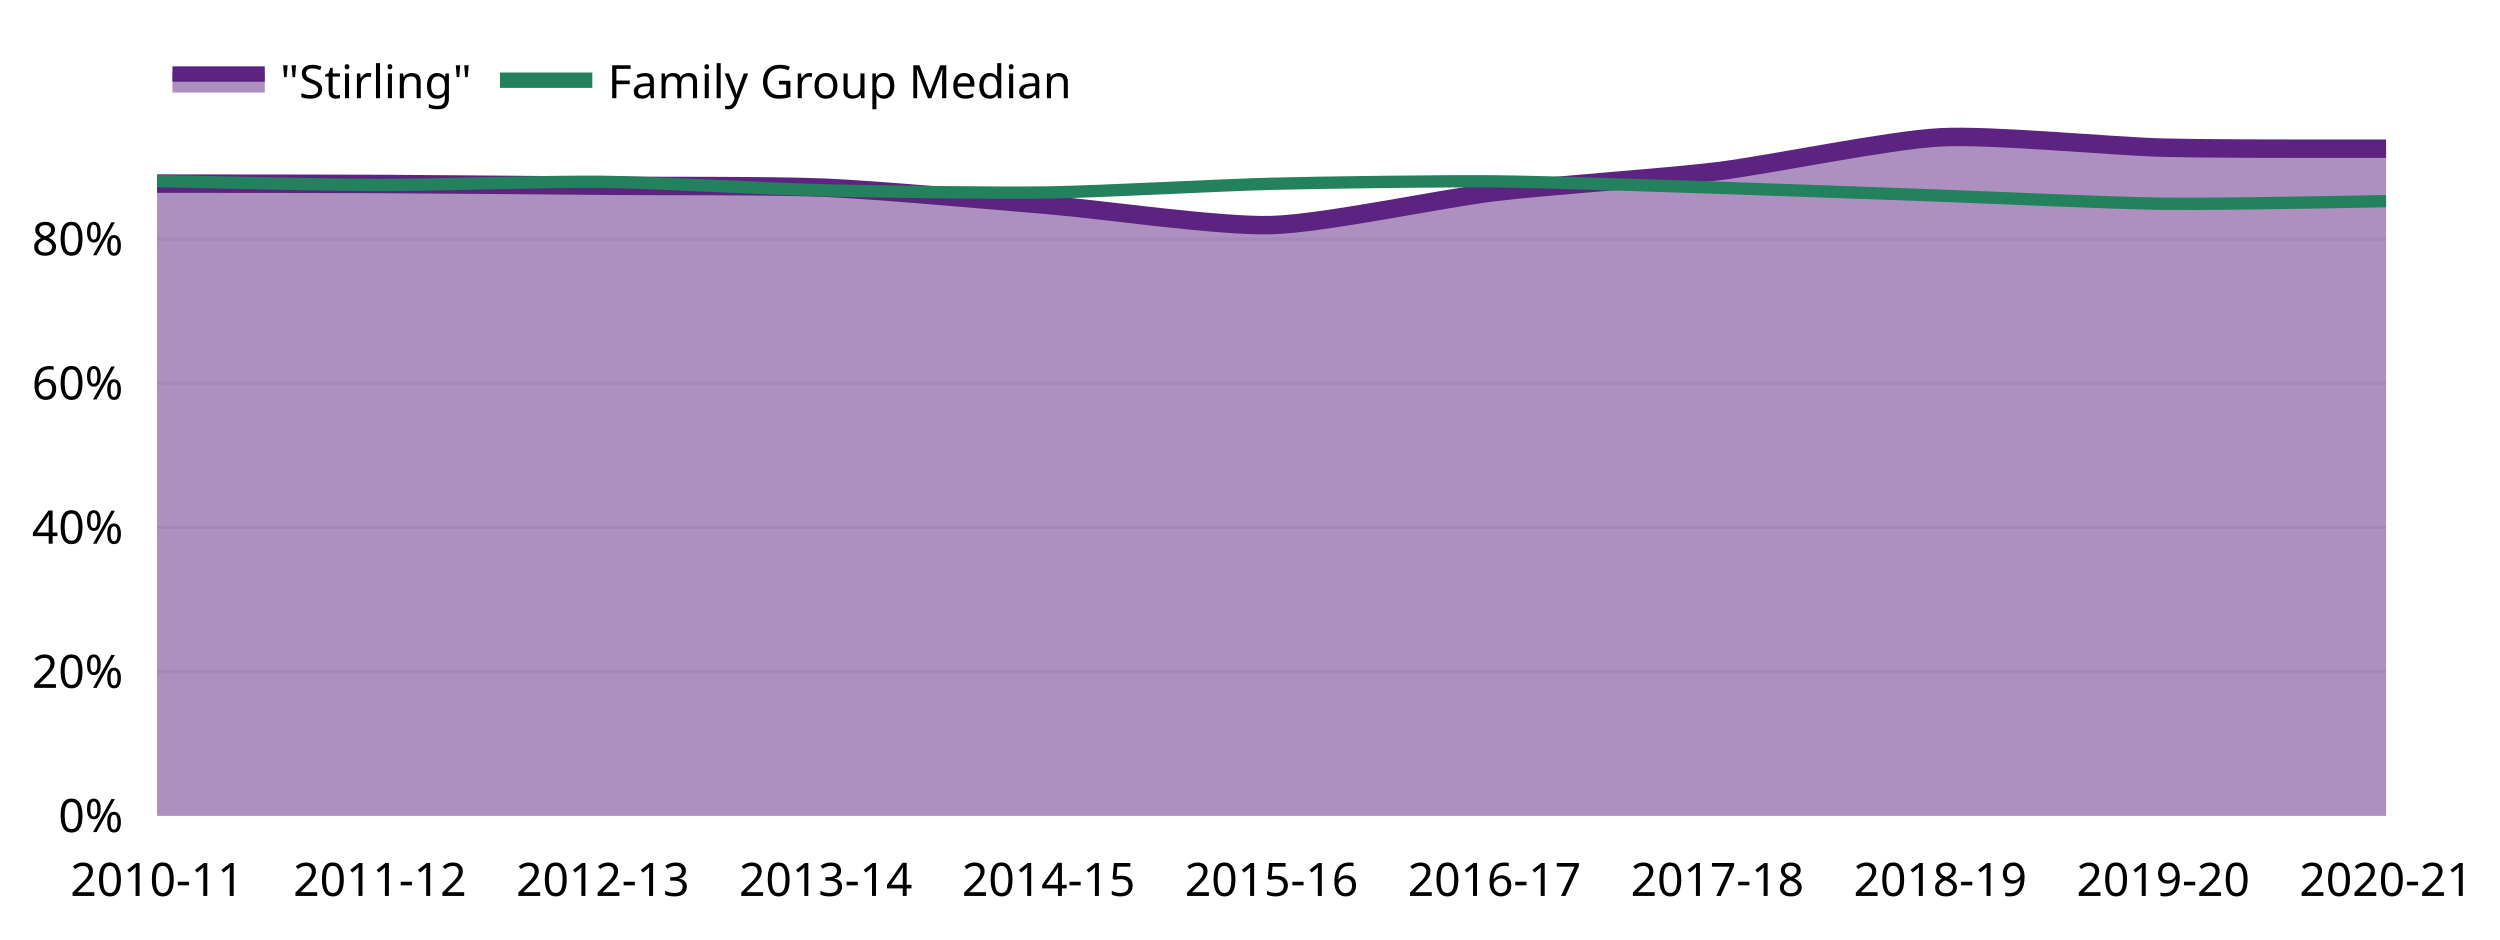
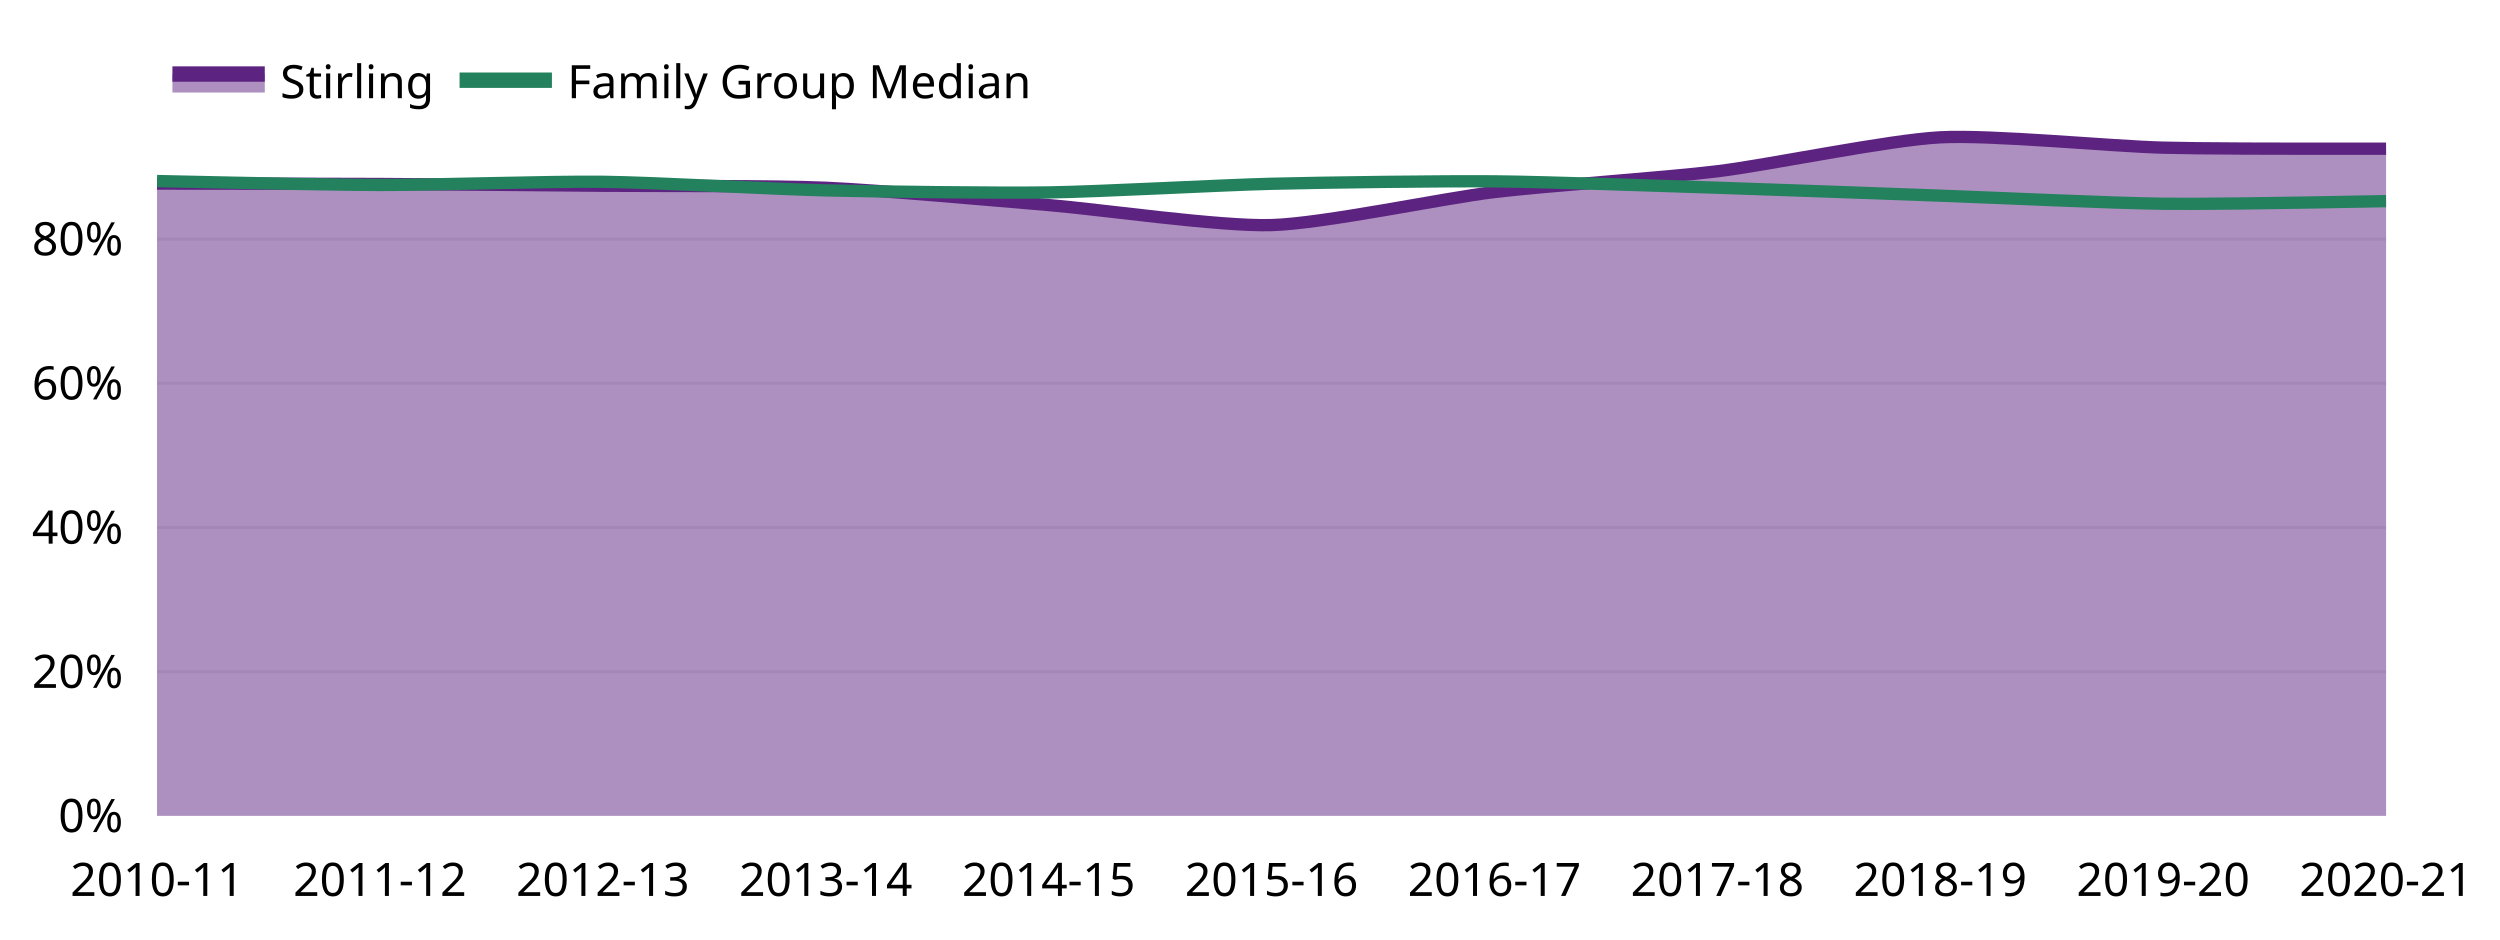
<svg xmlns="http://www.w3.org/2000/svg" class="main-svg" width="812" height="305" style="" viewBox="0 0 812 305">
  <rect x="0" y="0" width="812" height="305" style="fill: rgb(255, 255, 255); fill-opacity: 1;" />
-   <defs id="defs-ecc40e">
+   <defs id="defs-831489">
    <g class="clips">
-       <clipPath id="clipecc40exyplot" class="plotclip">
+       <clipPath id="clip831489xyplot" class="plotclip">
        <rect width="724" height="232" />
      </clipPath>
-       <clipPath class="axesclip" id="clipecc40ex">
+       <clipPath class="axesclip" id="clip831489x">
        <rect x="51" y="0" width="724" height="305" />
      </clipPath>
-       <clipPath class="axesclip" id="clipecc40ey">
+       <clipPath class="axesclip" id="clip831489y">
        <rect x="0" y="33" width="812" height="232" />
      </clipPath>
-       <clipPath class="axesclip" id="clipecc40exy">
+       <clipPath class="axesclip" id="clip831489xy">
        <rect x="51" y="33" width="724" height="232" />
      </clipPath>
    </g>
    <g class="gradients" />
    <g class="patterns" />
  </defs>
  <g class="bglayer">
    <rect class="bg" x="41" y="23" width="744" height="252" style="fill: rgb(0, 0, 0); fill-opacity: 0; stroke-width: 0;" />
  </g>
  <g class="layer-below">
    <g class="imagelayer" />
    <g class="shapelayer" />
  </g>
  <g class="cartesianlayer">
    <g class="subplot xy">
      <g class="layer-subplot">
        <g class="shapelayer" />
        <g class="imagelayer" />
      </g>
      <g class="gridlayer">
        <g class="x">
          <path class="xgrid crisp" transform="translate(123.4,0)" d="M0,33v232" style="stroke: rgb(255, 255, 255); stroke-opacity: 1; stroke-width: 1px;" />
          <path class="xgrid crisp" transform="translate(195.8,0)" d="M0,33v232" style="stroke: rgb(255, 255, 255); stroke-opacity: 1; stroke-width: 1px;" />
          <path class="xgrid crisp" transform="translate(268.2,0)" d="M0,33v232" style="stroke: rgb(255, 255, 255); stroke-opacity: 1; stroke-width: 1px;" />
          <path class="xgrid crisp" transform="translate(340.6,0)" d="M0,33v232" style="stroke: rgb(255, 255, 255); stroke-opacity: 1; stroke-width: 1px;" />
          <path class="xgrid crisp" transform="translate(413,0)" d="M0,33v232" style="stroke: rgb(255, 255, 255); stroke-opacity: 1; stroke-width: 1px;" />
          <path class="xgrid crisp" transform="translate(485.4,0)" d="M0,33v232" style="stroke: rgb(255, 255, 255); stroke-opacity: 1; stroke-width: 1px;" />
          <path class="xgrid crisp" transform="translate(557.8,0)" d="M0,33v232" style="stroke: rgb(255, 255, 255); stroke-opacity: 1; stroke-width: 1px;" />
          <path class="xgrid crisp" transform="translate(630.2,0)" d="M0,33v232" style="stroke: rgb(255, 255, 255); stroke-opacity: 1; stroke-width: 1px;" />
          <path class="xgrid crisp" transform="translate(702.6,0)" d="M0,33v232" style="stroke: rgb(255, 255, 255); stroke-opacity: 1; stroke-width: 1px;" />
        </g>
        <g class="y">
          <path class="ygrid crisp" transform="translate(0,218.17)" d="M51,0h724" style="stroke: rgb(237, 237, 237); stroke-opacity: 1; stroke-width: 1px;" />
          <path class="ygrid crisp" transform="translate(0,171.33)" d="M51,0h724" style="stroke: rgb(237, 237, 237); stroke-opacity: 1; stroke-width: 1px;" />
          <path class="ygrid crisp" transform="translate(0,124.49)" d="M51,0h724" style="stroke: rgb(237, 237, 237); stroke-opacity: 1; stroke-width: 1px;" />
          <path class="ygrid crisp" transform="translate(0,77.66)" d="M51,0h724" style="stroke: rgb(237, 237, 237); stroke-opacity: 1; stroke-width: 1px;" />
        </g>
      </g>
      <g class="zerolinelayer">
        <path class="yzl zl crisp" transform="translate(0,265)" d="M51,0h724" style="stroke: rgb(255, 255, 255); stroke-opacity: 1; stroke-width: 2px;" />
      </g>
      <path class="xlines-below" />
      <path class="ylines-below" />
      <g class="overlines-below" />
      <g class="xaxislayer-below" />
      <g class="yaxislayer-below" />
      <g class="overaxes-below" />
-       <g class="plot" transform="translate(51,33)" clip-path="url(#clipecc40exyplot)">
+       <g class="plot" transform="translate(51,33)" clip-path="url(#clip831489xyplot)">
        <g class="scatterlayer mlayer">
-           <g class="trace scatter trace2a75dd" style="stroke-miterlimit: 2;">
+           <g class="trace scatter trace86c742" style="stroke-miterlimit: 2;">
            <g class="fills">
              <g>
                <path class="js-fill" d="M724,232L0,232L0,26.63Q55.51,26.67 72.4,26.75C89.29,26.83 127.91,27.19 144.8,27.33C161.69,27.47 200.32,27.25 217.2,27.98C234.11,28.71 272.71,32.19 289.6,33.6C306.5,35.02 345.14,40.6 362,40.11C378.92,39.62 417.48,31.41 434.4,29.37C451.27,27.34 489.94,24.7 506.8,22.63C523.72,20.55 562.26,12.49 579.2,11.6C596.05,10.72 634.7,14.53 651.6,14.96Q668.49,15.39 724,15.29" style="fill: rgb(93, 35, 129); fill-opacity: 0.5; stroke-width: 0;" />
              </g>
            </g>
            <g class="errorbars" />
            <g class="lines">
-               <path class="js-line" d="M0,26.63Q55.51,26.67 72.4,26.75C89.29,26.83 127.91,27.19 144.8,27.33C161.69,27.47 200.32,27.25 217.2,27.98C234.11,28.71 272.71,32.19 289.6,33.6C306.5,35.02 345.14,40.6 362,40.11C378.92,39.62 417.48,31.41 434.4,29.37C451.27,27.34 489.94,24.7 506.8,22.63C523.72,20.55 562.26,12.49 579.2,11.6C596.05,10.72 634.7,14.53 651.6,14.96Q668.49,15.39 724,15.29" style="vector-effect: non-scaling-stroke; fill: none; stroke: rgb(93, 35, 129); stroke-opacity: 1; stroke-width: 6px; opacity: 1;" />
+               <path class="js-line" d="M0,26.63Q55.51,26.67 72.4,26.75C89.29,26.83 127.91,27.19 144.8,27.33C161.69,27.47 200.32,27.25 217.2,27.98C234.11,28.71 272.71,32.19 289.6,33.6C306.5,35.02 345.14,40.6 362,40.11C378.92,39.62 417.48,31.41 434.4,29.37C451.27,27.34 489.94,24.7 506.8,22.63C523.72,20.55 562.26,12.49 579.2,11.6C596.05,10.72 634.7,14.53 651.6,14.96Q668.49,15.39 724,15.29" style="vector-effect: non-scaling-stroke; fill: none; stroke: rgb(93, 35, 129); stroke-opacity: 1; stroke-width: 4px; opacity: 1;" />
            </g>
            <g class="points" />
            <g class="text" />
          </g>
-           <g class="trace scatter trace21e933" style="stroke-miterlimit: 2; opacity: 1;">
+           <g class="trace scatter trace6d9ca4" style="stroke-miterlimit: 2; opacity: 1;">
            <g class="fills" />
            <g class="errorbars" />
            <g class="lines">
              <path class="js-line" d="M0,25.8Q55.51,27.05 72.4,27.08C89.29,27.11 127.91,25.83 144.8,26.04C161.7,26.25 200.3,28.44 217.2,28.84C234.09,29.24 272.71,29.75 289.6,29.5C306.5,29.25 345.1,27.11 362,26.69C378.89,26.27 417.51,25.75 434.4,25.9C451.29,26.05 489.91,27.43 506.8,27.97C523.69,28.51 562.31,29.94 579.2,30.55C596.09,31.16 634.7,32.97 651.6,33.18Q668.49,33.39 724,32.33" style="vector-effect: non-scaling-stroke; fill: none; stroke: rgb(35, 129, 93); stroke-opacity: 1; stroke-width: 4px; opacity: 1;" />
            </g>
            <g class="points" />
            <g class="text" />
          </g>
        </g>
      </g>
      <g class="overplot" />
      <path class="xlines-above crisp" d="M0,0" style="fill: none;" />
      <path class="ylines-above crisp" d="M0,0" style="fill: none;" />
      <g class="overlines-above" />
      <g class="xaxislayer-above">
        <g class="xtick">
          <text text-anchor="middle" x="0" y="291" transform="translate(51,0)" style="font-family: 'Segoe UI Semibold'; font-size: 15px; fill: rgb(0, 0, 0); fill-opacity: 1; white-space: pre; opacity: 1;">2010-11</text>
        </g>
        <g class="xtick">
          <text text-anchor="middle" x="0" y="291" transform="translate(123.4,0)" style="font-family: 'Segoe UI Semibold'; font-size: 15px; fill: rgb(0, 0, 0); fill-opacity: 1; white-space: pre; opacity: 1;">2011-12</text>
        </g>
        <g class="xtick">
          <text text-anchor="middle" x="0" y="291" transform="translate(195.8,0)" style="font-family: 'Segoe UI Semibold'; font-size: 15px; fill: rgb(0, 0, 0); fill-opacity: 1; white-space: pre; opacity: 1;">2012-13</text>
        </g>
        <g class="xtick">
          <text text-anchor="middle" x="0" y="291" transform="translate(268.2,0)" style="font-family: 'Segoe UI Semibold'; font-size: 15px; fill: rgb(0, 0, 0); fill-opacity: 1; white-space: pre; opacity: 1;">2013-14</text>
        </g>
        <g class="xtick">
          <text text-anchor="middle" x="0" y="291" transform="translate(340.6,0)" style="font-family: 'Segoe UI Semibold'; font-size: 15px; fill: rgb(0, 0, 0); fill-opacity: 1; white-space: pre; opacity: 1;">2014-15</text>
        </g>
        <g class="xtick">
          <text text-anchor="middle" x="0" y="291" transform="translate(413,0)" style="font-family: 'Segoe UI Semibold'; font-size: 15px; fill: rgb(0, 0, 0); fill-opacity: 1; white-space: pre; opacity: 1;">2015-16</text>
        </g>
        <g class="xtick">
          <text text-anchor="middle" x="0" y="291" transform="translate(485.4,0)" style="font-family: 'Segoe UI Semibold'; font-size: 15px; fill: rgb(0, 0, 0); fill-opacity: 1; white-space: pre; opacity: 1;">2016-17</text>
        </g>
        <g class="xtick">
          <text text-anchor="middle" x="0" y="291" transform="translate(557.8,0)" style="font-family: 'Segoe UI Semibold'; font-size: 15px; fill: rgb(0, 0, 0); fill-opacity: 1; white-space: pre; opacity: 1;">2017-18</text>
        </g>
        <g class="xtick">
          <text text-anchor="middle" x="0" y="291" transform="translate(630.2,0)" style="font-family: 'Segoe UI Semibold'; font-size: 15px; fill: rgb(0, 0, 0); fill-opacity: 1; white-space: pre; opacity: 1;">2018-19</text>
        </g>
        <g class="xtick">
          <text text-anchor="middle" x="0" y="291" transform="translate(702.6,0)" style="font-family: 'Segoe UI Semibold'; font-size: 15px; fill: rgb(0, 0, 0); fill-opacity: 1; white-space: pre; opacity: 1;">2019-20</text>
        </g>
        <g class="xtick">
          <text text-anchor="middle" x="0" y="291" transform="translate(775,0)" style="font-family: 'Segoe UI Semibold'; font-size: 15px; fill: rgb(0, 0, 0); fill-opacity: 1; white-space: pre; opacity: 1;">2020-21</text>
        </g>
      </g>
      <g class="yaxislayer-above">
        <g class="ytick">
          <text text-anchor="end" x="40" y="5.25" transform="translate(0,265)" style="font-family: 'Segoe UI Semibold'; font-size: 15px; fill: rgb(0, 0, 0); fill-opacity: 1; white-space: pre; opacity: 1;">0%</text>
        </g>
        <g class="ytick">
          <text text-anchor="end" x="40" y="5.25" style="font-family: 'Segoe UI Semibold'; font-size: 15px; fill: rgb(0, 0, 0); fill-opacity: 1; white-space: pre; opacity: 1;" transform="translate(0,218.17)">20%</text>
        </g>
        <g class="ytick">
          <text text-anchor="end" x="40" y="5.25" style="font-family: 'Segoe UI Semibold'; font-size: 15px; fill: rgb(0, 0, 0); fill-opacity: 1; white-space: pre; opacity: 1;" transform="translate(0,171.33)">40%</text>
        </g>
        <g class="ytick">
          <text text-anchor="end" x="40" y="5.25" style="font-family: 'Segoe UI Semibold'; font-size: 15px; fill: rgb(0, 0, 0); fill-opacity: 1; white-space: pre; opacity: 1;" transform="translate(0,124.49)">60%</text>
        </g>
        <g class="ytick">
          <text text-anchor="end" x="40" y="5.25" style="font-family: 'Segoe UI Semibold'; font-size: 15px; fill: rgb(0, 0, 0); fill-opacity: 1; white-space: pre; opacity: 1;" transform="translate(0,77.66)">80%</text>
        </g>
      </g>
      <g class="overaxes-above" />
    </g>
  </g>
  <g class="polarlayer" />
  <g class="smithlayer" />
  <g class="ternarylayer" />
  <g class="geolayer" />
  <g class="funnelarealayer" />
  <g class="pielayer" />
  <g class="iciclelayer" />
  <g class="treemaplayer" />
  <g class="sunburstlayer" />
  <g class="glimages" />
-   <defs id="topdefs-ecc40e">
+   <defs id="topdefs-831489">
    <g class="clips" />
-     <clipPath id="legendecc40e">
-       <rect width="298" height="33" x="0" y="0" />
+     <clipPath id="legend831489">
+       <rect width="285" height="33" x="0" y="0" />
    </clipPath>
  </defs>
  <g class="layer-above">
    <g class="imagelayer" />
    <g class="shapelayer" />
  </g>
  <g class="infolayer">
    <g class="legend" pointer-events="all" transform="translate(51,9.8)">
-       <rect class="bg" shape-rendering="crispEdges" width="298" height="33" x="0" y="0" style="stroke: rgb(68, 68, 68); stroke-opacity: 1; fill: rgb(0, 0, 0); fill-opacity: 0; stroke-width: 0px;" />
-       <g class="scrollbox" transform="" clip-path="url(#legendecc40e)">
+       <rect class="bg" shape-rendering="crispEdges" width="285" height="33" x="0" y="0" style="stroke: rgb(68, 68, 68); stroke-opacity: 1; fill: rgb(0, 0, 0); fill-opacity: 0; stroke-width: 0px;" />
+       <g class="scrollbox" transform="" clip-path="url(#legend831489)">
        <g class="groups">
          <g class="traces" transform="translate(0,16.25)" style="opacity: 1;">
-             <text class="legendtext" text-anchor="start" x="40" y="5.85" style="font-family: 'Segoe UI Semibold'; font-size: 15px; fill: rgb(0, 0, 0); fill-opacity: 1; white-space: pre;">"Stirling"</text>
+             <text class="legendtext" text-anchor="start" x="40" y="5.85" style="font-family: 'Segoe UI Semibold'; font-size: 15px; fill: rgb(0, 0, 0); fill-opacity: 1; white-space: pre;">Stirling</text>
            <g class="layers">
              <g class="legendfill">
                <path class="js-fill" d="M5,-2h30v6h-30z" style="stroke-width: 0; fill: rgb(93, 35, 129); fill-opacity: 0.5;" />
              </g>
              <g class="legendlines">
                <path class="js-line" d="M5,-2h30" style="fill: none; stroke: rgb(93, 35, 129); stroke-opacity: 1; stroke-width: 5px;" />
              </g>
              <g class="legendsymbols">
                <g class="legendpoints" />
              </g>
            </g>
-             <rect class="legendtoggle" x="0" y="-11.25" width="103.891" height="22.5" style="fill: rgb(0, 0, 0); fill-opacity: 0;" />
-           </g>
-           <g class="traces" transform="translate(106.3906,16.25)" style="opacity: 1;">
+             <rect class="legendtoggle" x="0" y="-11.25" width="90.766" height="22.5" style="fill: rgb(0, 0, 0); fill-opacity: 0;" />
+           </g>
+           <g class="traces" transform="translate(93.26562,16.25)" style="opacity: 1;">
            <text class="legendtext" text-anchor="start" x="40" y="5.85" style="font-family: 'Segoe UI Semibold'; font-size: 15px; fill: rgb(0, 0, 0); fill-opacity: 1; white-space: pre;">Family Group Median</text>
            <g class="layers" style="opacity: 1;">
              <g class="legendfill" />
              <g class="legendlines">
                <path class="js-line" d="M5,0h30" style="fill: none; stroke: rgb(35, 129, 93); stroke-opacity: 1; stroke-width: 5px;" />
              </g>
              <g class="legendsymbols">
                <g class="legendpoints" />
              </g>
            </g>
            <rect class="legendtoggle" x="0" y="-11.25" width="188.609" height="22.5" style="fill: rgb(0, 0, 0); fill-opacity: 0;" />
          </g>
        </g>
      </g>
      <rect class="scrollbar" rx="20" ry="3" width="0" height="0" x="0" y="0" style="fill: rgb(128, 139, 164); fill-opacity: 1;" />
    </g>
    <g class="g-gtitle" />
    <g class="g-xtitle" />
    <g class="g-ytitle" />
  </g>
</svg>
